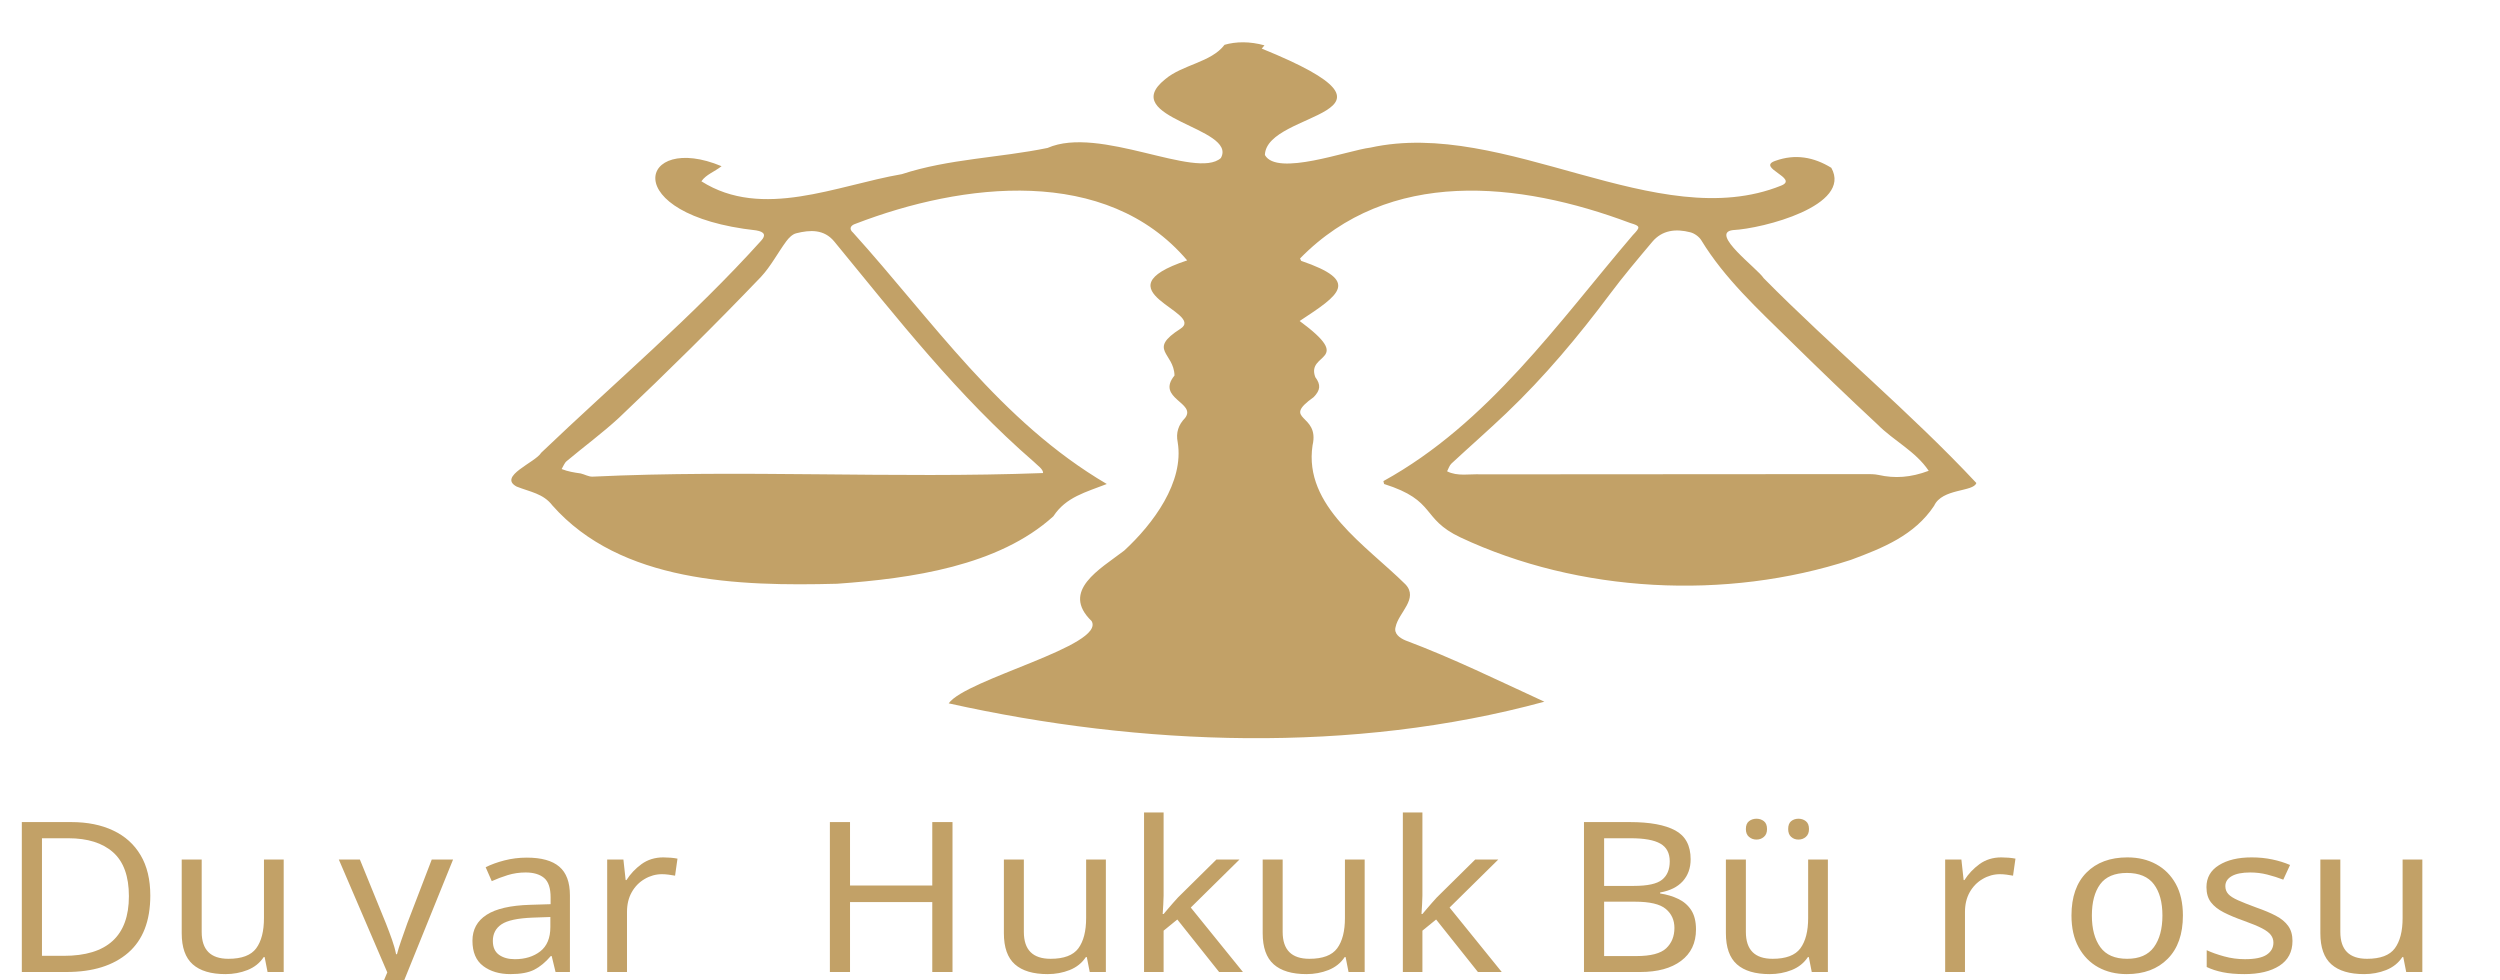
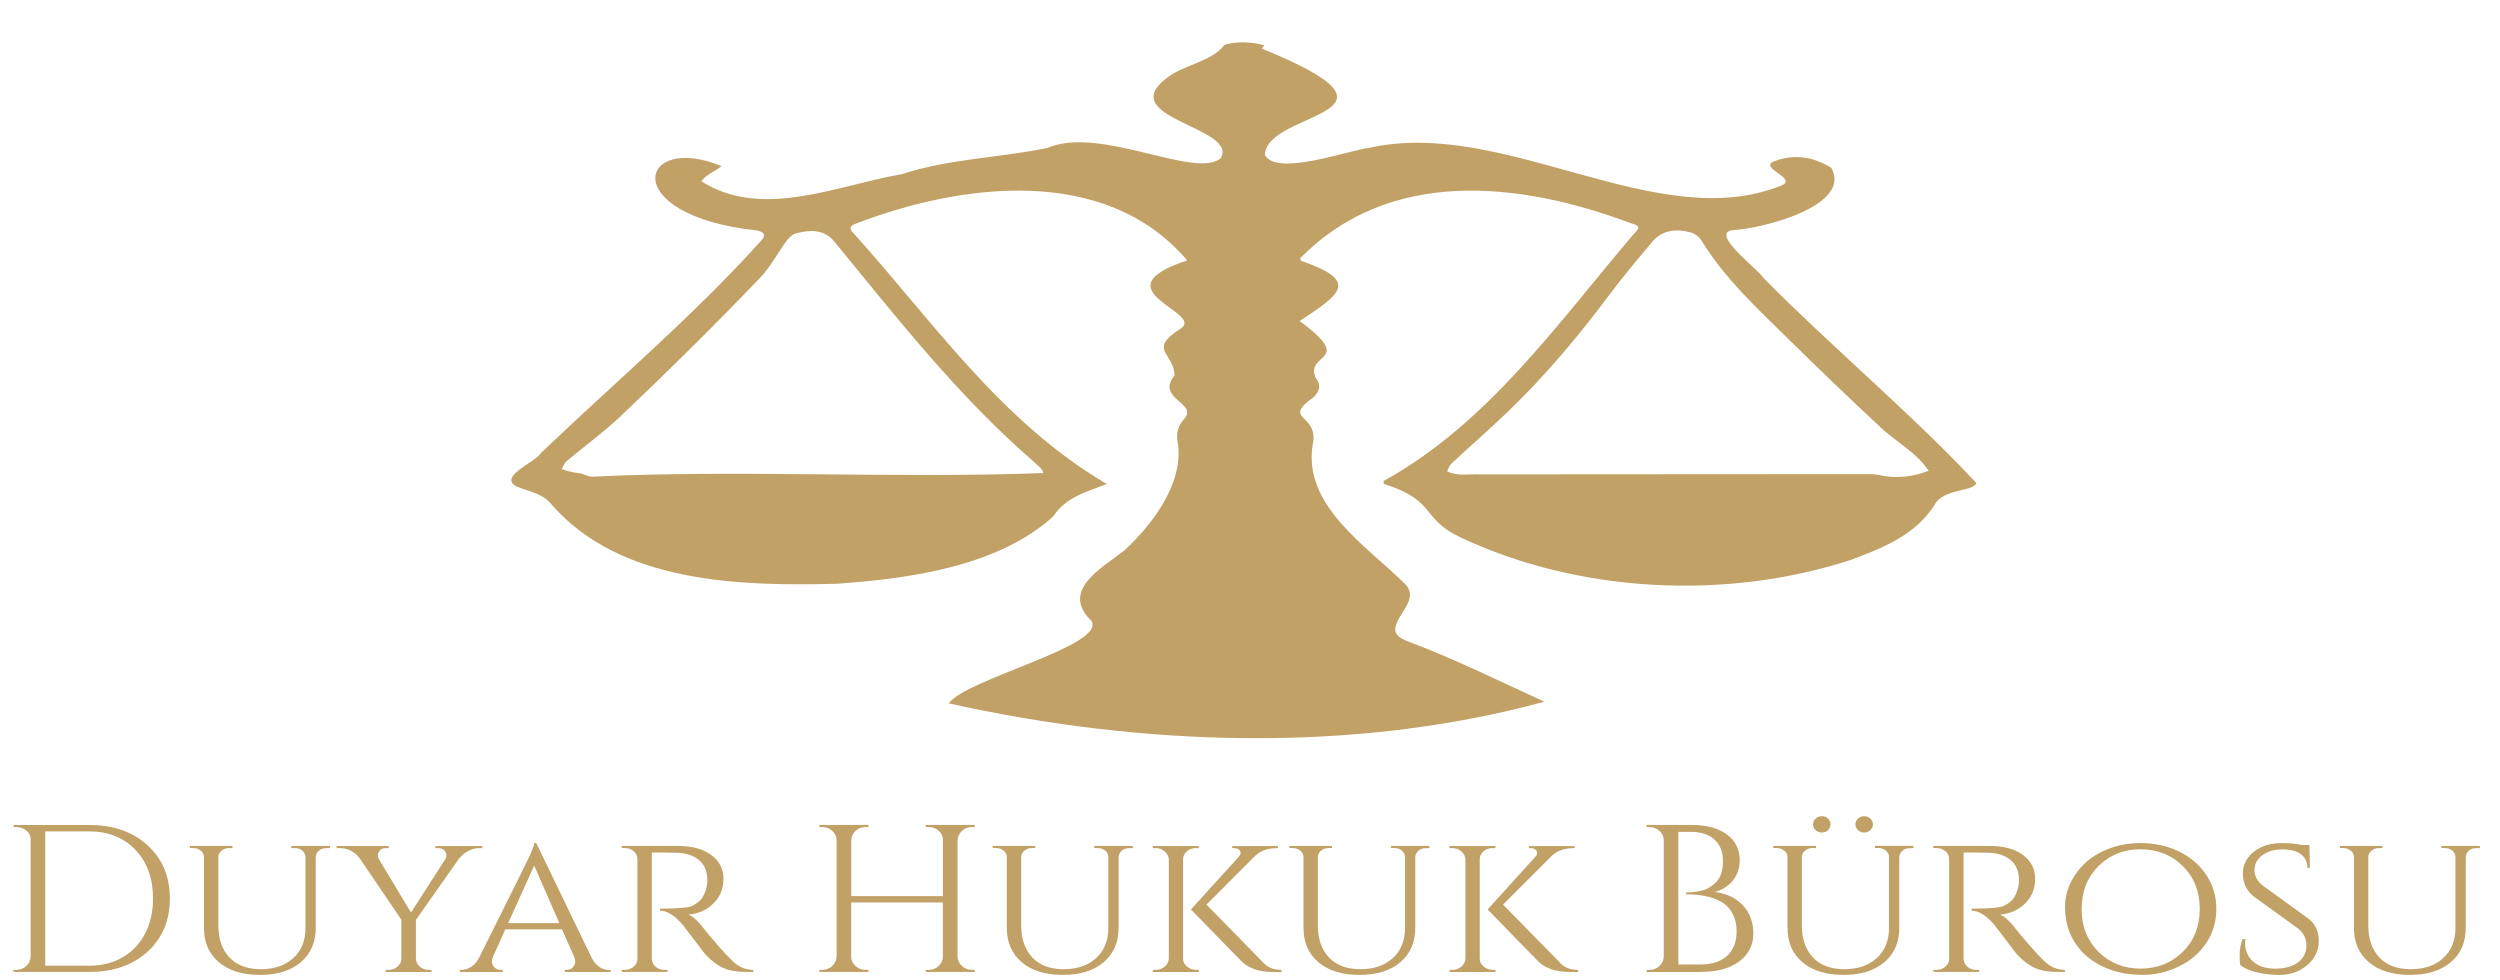
<svg xmlns="http://www.w3.org/2000/svg" id="Layer_1" data-name="Layer 1" viewBox="0 0 500 196">
  <defs>
    <style>
      .cls-1 {
-         font-family: Cinzel-Regular, Cinzel;
-         font-size: 41.99px;
-       }
- 
-       .cls-1, .cls-2 {
        fill: #c2a167;
-       }
- 
-       .cls-3 {
-         letter-spacing: -.03em;
-       }
- 
-       .cls-4 {
-         letter-spacing: -.09em;
-       }
- 
-       .cls-5 {
-         letter-spacing: -.02em;
      }
    </style>
  </defs>
-   <path class="cls-2" d="m237.43,52.07c-16.2-19.05-44.9-15.56-66.28-7.33-1.12.35-1.38,1.07-.53,1.8,15.87,17.57,29.43,37.75,50.74,50.26-4.18,1.64-8.18,2.6-10.69,6.46-11,9.97-28.46,12.44-43.25,13.49-19.79.52-43.29-.22-56.94-15.66-1.82-2.39-4.46-2.7-7.14-3.77-3.84-2.04,3.76-4.83,4.9-6.77,14.73-14.07,30.4-27.33,43.98-42.4,1.03-1.11.69-1.78-.97-2.07-28.1-3.1-23.39-19.74-6.94-12.84-1.45,1.14-3.11,1.67-4.03,3.02,12.17,7.73,27.08.81,40.09-1.43,9.41-3.08,19.54-3.26,29.14-5.24,10.39-4.57,29.74,6.41,34.66,2.02,3.44-6.13-20.86-7.94-11.15-15.75,3.44-2.94,9.22-3.37,11.89-6.9,2.3-.67,5.08-.7,7.98.11-.22.26-.38.46-.54.65,33.37,13.56.89,12.26.63,21.28,2.39,4.35,16.53-.92,21.11-1.48,26.89-5.92,57.41,17.56,82.12,7.61,3.72-1.46-5.09-3.63-1.12-4.97,3.98-1.43,7.69-.74,11.17,1.4,4.26,7.56-13.67,12.16-19.68,12.46-4.8.58,5.01,7.75,6.14,9.6,13.73,13.9,29.51,27.01,42.55,40.98-.56,1.82-6.84,1.03-8.45,4.56-3.92,5.91-10.23,8.43-16.63,10.81-24.98,8.16-54.41,6.64-78.1-4.49-7.99-3.77-4.69-7.34-15.27-10.68-.05-.19-.1-.39-.14-.58,20.94-11.53,34.97-31.72,49.89-49.2,1.52-1.59,1.58-1.8-.53-2.42-22.3-8.37-48.27-11.07-66.03,7.09.07.16.14.32.22.48,11.89,4.07,7.74,6.73-.3,12.03,11.18,8.24,1.24,6.22,3.13,11.23,1.15,1.54,1.01,2.61-.32,3.99-6.66,4.76,1.28,3.2-.23,9.65-1.82,12.17,10.7,19.99,18.58,27.8,2.69,2.86-1.4,5.66-1.97,8.52-.39,1.32.79,2.2,1.99,2.7,9.58,3.6,18.44,7.97,27.76,12.25-38.3,10.44-80.64,8.9-119.13.33,3.46-4.87,31.43-11.53,28.58-16.46-6.26-6.04,1.71-10.4,6.51-14.08,5.81-5.35,12.03-13.72,10.71-21.68-.39-1.92.15-3.49,1.48-4.86,2.34-3.06-5.87-3.88-2.12-8.49-.1-4.59-5.47-5.1,1.18-9.34,5.19-3.3-16.84-7.64,1.35-13.68Zm148.31,42.09c-2.62-3.92-6.96-5.96-10.25-9.28-5.93-5.51-11.76-11.13-17.52-16.79-6.39-6.28-13.04-12.38-17.7-20.02-.43-.71-1.36-1.4-2.2-1.61-2.88-.75-5.63-.46-7.62,1.91-2.9,3.45-5.81,6.89-8.49,10.48-6.3,8.42-13.04,16.49-20.74,23.83-3.57,3.4-7.3,6.66-10.92,10.02-.43.4-.59,1.03-.88,1.56,2.08,1.07,4.51.5,6.8.61,25.64-.02,51.27-.04,76.91-.05.86,0,1.75-.01,2.58.17,3.26.73,6.41.53,10.03-.83Zm-177.13.44c.06-.77-1.18-1.56-1.85-2.25-15.18-13.15-27.35-28.75-39.9-44.04-2.05-2.49-4.83-2.36-7.63-1.65-.76.19-1.48.93-1.97,1.59-1.73,2.35-3.08,4.99-5.06,7.12-9.21,9.62-18.73,19.03-28.44,28.22-3.3,3.04-6.96,5.73-10.42,8.63-.47.39-.68,1.05-1.01,1.59,1.23.49,2.51.7,3.81.88.8.19,1.59.67,2.37.64,29.98-1.43,60.14.41,90.1-.72Z" />
-   <text class="cls-1" transform="translate(0 194.4) scale(1.07 1)">
-     <tspan x="0" y="0">Du</tspan>
-     <tspan class="cls-4" x="63.28" y="0">y</tspan>
-     <tspan x="86.37" y="0">ar </tspan>
-     <tspan class="cls-5" x="151.04" y="0">H</tspan>
-     <tspan x="184.33" y="0">ukuk Bü</tspan>
-     <tspan class="cls-3" x="360.02" y="0">r</tspan>
-     <tspan x="384.88" y="0">osu</tspan>
-   </text>
+   <path class="cls-1" d="m237.43,52.07c-16.2-19.05-44.9-15.56-66.28-7.33-1.12.35-1.38,1.07-.53,1.8,15.87,17.57,29.43,37.75,50.74,50.26-4.18,1.64-8.18,2.6-10.69,6.46-11,9.97-28.46,12.44-43.25,13.49-19.79.52-43.29-.22-56.94-15.66-1.82-2.39-4.46-2.7-7.14-3.77-3.84-2.04,3.76-4.83,4.9-6.77,14.73-14.07,30.4-27.33,43.98-42.4,1.03-1.11.69-1.78-.97-2.07-28.1-3.1-23.39-19.74-6.94-12.84-1.45,1.14-3.11,1.67-4.03,3.02,12.17,7.73,27.08.81,40.09-1.43,9.41-3.08,19.54-3.26,29.14-5.24,10.39-4.57,29.74,6.41,34.66,2.02,3.44-6.13-20.86-7.94-11.15-15.75,3.44-2.94,9.22-3.37,11.89-6.9,2.3-.67,5.08-.7,7.98.11-.22.26-.38.46-.54.65,33.37,13.56.89,12.26.63,21.28,2.39,4.35,16.53-.92,21.11-1.48,26.89-5.92,57.41,17.56,82.12,7.61,3.72-1.46-5.09-3.63-1.12-4.97,3.98-1.43,7.69-.74,11.17,1.4,4.26,7.56-13.67,12.16-19.68,12.46-4.8.58,5.01,7.75,6.14,9.6,13.73,13.9,29.51,27.01,42.55,40.98-.56,1.82-6.84,1.03-8.45,4.56-3.92,5.91-10.23,8.43-16.63,10.81-24.98,8.16-54.41,6.64-78.1-4.49-7.99-3.77-4.69-7.34-15.27-10.68-.05-.19-.1-.39-.14-.58,20.94-11.53,34.97-31.72,49.89-49.2,1.52-1.59,1.58-1.8-.53-2.42-22.3-8.37-48.27-11.07-66.03,7.09.07.16.14.32.22.48,11.89,4.07,7.74,6.73-.3,12.03,11.18,8.24,1.24,6.22,3.13,11.23,1.15,1.54,1.01,2.61-.32,3.99-6.66,4.76,1.28,3.2-.23,9.65-1.82,12.17,10.7,19.99,18.58,27.8,2.69,2.86-1.4,5.66-1.97,8.52-.39,1.32.79,2.2,1.99,2.7,9.58,3.6,18.44,7.97,27.76,12.25-38.3,10.44-80.64,8.9-119.13.33,3.46-4.87,31.43-11.53,28.58-16.46-6.26-6.04,1.71-10.4,6.51-14.08,5.81-5.35,12.03-13.72,10.71-21.68-.39-1.92.15-3.49,1.48-4.86,2.34-3.06-5.87-3.88-2.12-8.49-.1-4.59-5.47-5.1,1.18-9.34,5.19-3.3-16.84-7.64,1.35-13.68Zm148.31,42.09c-2.62-3.92-6.96-5.96-10.25-9.28-5.93-5.51-11.76-11.13-17.52-16.79-6.39-6.28-13.04-12.38-17.7-20.02-.43-.71-1.36-1.4-2.2-1.61-2.88-.75-5.63-.46-7.62,1.91-2.9,3.45-5.81,6.89-8.49,10.48-6.3,8.42-13.04,16.49-20.74,23.83-3.57,3.4-7.3,6.66-10.92,10.02-.43.4-.59,1.03-.88,1.56,2.08,1.07,4.51.5,6.8.61,25.64-.02,51.27-.04,76.91-.05.86,0,1.75-.01,2.58.17,3.26.73,6.41.53,10.03-.83Zm-177.13.44c.06-.77-1.18-1.56-1.85-2.25-15.18-13.15-27.35-28.75-39.9-44.04-2.05-2.49-4.83-2.36-7.63-1.65-.76.19-1.48.93-1.97,1.59-1.73,2.35-3.08,4.99-5.06,7.12-9.21,9.62-18.73,19.03-28.44,28.22-3.3,3.04-6.96,5.73-10.42,8.63-.47.39-.68,1.05-1.01,1.59,1.23.49,2.51.7,3.81.88.8.19,1.59.67,2.37.64,29.98-1.43,60.14.41,90.1-.72Z" />
+   <g>
+     <path class="cls-1" d="m29.51,169.06c2.97,2.7,4.46,6.25,4.46,10.64s-1.49,7.94-4.46,10.64c-2.97,2.7-6.85,4.05-11.63,4.05H2.69v-.42h.58c.78,0,1.44-.26,1.99-.78.55-.52.84-1.14.87-1.87v-23.51c0-.67-.29-1.24-.87-1.7-.58-.46-1.25-.69-1.99-.69h-.54l-.04-.42h15.19c4.78,0,8.66,1.35,11.63,4.05Zm-20.46-2.79v26.87h8.83c2.51,0,4.73-.56,6.65-1.68,1.93-1.12,3.42-2.69,4.48-4.72,1.06-2.03,1.59-4.37,1.59-7.03,0-4.03-1.17-7.28-3.52-9.74-2.35-2.46-5.42-3.69-9.21-3.69h-8.83Z" />
+     <path class="cls-1" d="m65.97,169.62h-.67c-.81,0-1.42.29-1.84.88-.18.25-.28.55-.31.88v14.15c0,2.91-.99,5.21-2.98,6.91-1.99,1.69-4.71,2.54-8.18,2.54s-6.2-.84-8.2-2.52c-2-1.68-3-3.97-3-6.89v-14.15c0-.5-.21-.93-.63-1.28-.42-.35-.93-.53-1.52-.53h-.67v-.42h8.52v.42h-.67c-.6,0-1.11.18-1.52.53-.42.35-.63.78-.63,1.28v13.65c0,2.71.74,4.86,2.22,6.42,1.48,1.57,3.57,2.35,6.27,2.35s4.87-.74,6.5-2.23c1.63-1.48,2.44-3.51,2.44-6.09v-14.11c-.03-.53-.25-.97-.65-1.3s-.9-.5-1.5-.5h-.67v-.42h7.71v.42Z" />
+     <path class="cls-1" d="m96.44,169.62h-.54c-.81,0-1.58.2-2.31.61-.73.41-1.34.92-1.81,1.53l-8.6,12.22v7.73c0,.62.25,1.15.76,1.6.51.45,1.12.67,1.84.67h.54v.42h-9.19v-.42h.54c.72,0,1.33-.22,1.84-.67.51-.45.76-.98.76-1.6v-7.77l-8.29-12.22c-1.02-1.4-2.39-2.1-4.12-2.1h-.54v-.42h10.4v.42h-.54c-.57,0-.98.17-1.23.5-.25.34-.38.62-.38.86s.03.46.09.65l6.54,10.88,6.95-10.83c.09-.22.13-.45.13-.69s-.13-.53-.38-.86c-.25-.34-.68-.5-1.28-.5h-.54v-.42h9.37v.42Z" />
+     <path class="cls-1" d="m121.76,193.98h.36v.42h-9.19v-.42h.36c.57,0,1-.18,1.3-.55.3-.36.45-.71.45-1.03s-.06-.64-.18-.95l-2.46-5.58h-11.34l-2.46,5.46c-.15.36-.22.71-.22,1.03s.15.67.45,1.05c.3.38.75.57,1.34.57h.36v.42h-8.56v-.42h.36c.63,0,1.26-.2,1.9-.61.64-.41,1.17-1.01,1.59-1.83,6.54-13.1,9.95-19.96,10.22-20.58.51-1.18.78-1.96.81-2.35h.4l11.07,22.93c.87,1.62,2.02,2.44,3.45,2.44Zm-20.12-9.36h10.22l-5.02-11.51-5.2,11.51Z" />
+     <path class="cls-1" d="m132.74,170.5h-2.38v21.21c.03.87.45,1.53,1.25,1.97.39.2.82.29,1.3.29h.58l.04.42h-9.19v-.42h.63c.69,0,1.28-.22,1.77-.65.49-.43.74-.96.74-1.58v-19.95c0-.62-.25-1.13-.74-1.55-.49-.42-1.08-.63-1.77-.63h-.63v-.42h11.25c2.81,0,5.03.6,6.66,1.81,1.63,1.2,2.44,2.79,2.44,4.75s-.66,3.6-1.97,4.91c-1.31,1.32-2.99,2.07-5.02,2.27.96.39,2.11,1.48,3.45,3.27-.03,0,.49.62,1.55,1.85,1.06,1.23,1.91,2.19,2.55,2.88.64.69,1.17,1.21,1.59,1.57,1.1.98,2.38,1.47,3.81,1.47v.42h-1.39c-2.36,0-4.21-.43-5.56-1.3-1.02-.64-1.94-1.44-2.78-2.39-.18-.22-.93-1.21-2.26-2.96-1.33-1.75-2.04-2.68-2.13-2.79-1.61-1.88-3.12-2.81-4.53-2.81v-.42c3.5,0,5.6-.17,6.32-.5.99-.48,1.66-.98,2.02-1.51.75-1.12,1.12-2.35,1.12-3.7,0-1.71-.54-3.02-1.61-3.95-1.08-.92-2.52-1.43-4.35-1.51-.81-.03-1.73-.04-2.78-.04Z" />
+     <path class="cls-1" d="m185.71,193.98c.78,0,1.44-.25,1.99-.76.55-.5.84-1.12.87-1.85v-10.88h-18.33v10.83c0,.73.28,1.35.85,1.87.57.52,1.24.78,2.02.78h.58v.42h-9.81v-.42h.58c.78,0,1.44-.26,1.99-.78.55-.52.84-1.14.87-1.87v-23.3c-.03-.73-.32-1.34-.87-1.85-.55-.5-1.22-.76-1.99-.76h-.58v-.42h9.81v.42h-.58c-.78,0-1.44.25-1.99.76-.55.5-.84,1.12-.87,1.85v11.21h18.33v-11.21c-.03-1.01-.51-1.76-1.43-2.27-.45-.22-.93-.34-1.43-.34h-.58v-.42h9.81v.42h-.58c-.78,0-1.44.26-1.99.78-.55.52-.84,1.14-.87,1.87v23.26c.03.73.32,1.35.87,1.87.55.52,1.22.78,1.99.78h.58v.42h-9.81v-.42h.58Z" />
+     <path class="cls-1" d="m226.54,169.62h-.67c-.81,0-1.42.29-1.84.88-.18.25-.28.55-.31.88v14.15c0,2.91-.99,5.21-2.98,6.91-1.99,1.69-4.71,2.54-8.18,2.54s-6.2-.84-8.2-2.52c-2-1.68-3-3.97-3-6.89v-14.15c0-.5-.21-.93-.63-1.28-.42-.35-.93-.53-1.52-.53h-.67v-.42h8.52v.42h-.67c-.6,0-1.11.18-1.52.53-.42.35-.63.78-.63,1.28v13.65c0,2.71.74,4.86,2.22,6.42,1.48,1.57,3.57,2.35,6.27,2.35s4.87-.74,6.5-2.23c1.63-1.48,2.44-3.51,2.44-6.09v-14.11c-.03-.53-.25-.97-.65-1.3s-.9-.5-1.5-.5h-.67v-.42h7.71v.42Z" />
+     <path class="cls-1" d="m239.27,193.98h.49v.42h-9.19v-.42h.54c.72,0,1.33-.22,1.84-.67.51-.45.78-.98.81-1.6v-19.82c-.03-.62-.3-1.15-.81-1.6-.51-.45-1.12-.67-1.84-.67h-.54v-.42h9.19v.42h-.54c-.96,0-1.7.36-2.24,1.09-.24.34-.36.71-.36,1.13v19.9c0,.62.26,1.14.78,1.58.52.43,1.14.65,1.86.65Zm17.03.42h-1.66c-2.93,0-5.12-.8-6.59-2.39l-9.86-10.12,9.64-10.62c.33-.39.38-.76.16-1.11-.22-.35-.6-.53-1.14-.53h-.4v-.42h9.14v.42h-.18c-1.82,0-3.27.5-4.35,1.51l-9.77,9.78,11.11,11.34c.54.62,1.09,1.05,1.66,1.3s1.31.39,2.24.42v.42Z" />
+     <path class="cls-1" d="m285.88,169.62h-.67c-.81,0-1.42.29-1.84.88-.18.25-.29.55-.31.88v14.15c0,2.91-.99,5.21-2.98,6.91s-4.71,2.54-8.18,2.54-6.2-.84-8.2-2.52-3-3.97-3-6.89v-14.15c0-.5-.21-.93-.63-1.28-.42-.35-.93-.53-1.52-.53h-.67v-.42h8.51v.42h-.67c-.6,0-1.11.18-1.52.53-.42.35-.63.78-.63,1.28v13.65c0,2.71.74,4.86,2.22,6.42,1.48,1.57,3.57,2.35,6.28,2.35s4.87-.74,6.5-2.23c1.63-1.48,2.44-3.51,2.44-6.09v-14.11c-.03-.53-.25-.97-.65-1.3-.4-.34-.9-.5-1.5-.5h-.67v-.42h7.71v.42Z" />
+     <path class="cls-1" d="m298.6,193.98h.49v.42h-9.19v-.42h.54c.72,0,1.33-.22,1.84-.67.51-.45.78-.98.81-1.6v-19.82c-.03-.62-.3-1.15-.81-1.6-.51-.45-1.12-.67-1.84-.67h-.54v-.42h9.19v.42h-.54c-.96,0-1.7.36-2.24,1.09-.24.34-.36.71-.36,1.13v19.9c0,.62.26,1.14.78,1.58.52.43,1.14.65,1.86.65Zm17.03.42h-1.66c-2.93,0-5.12-.8-6.59-2.39l-9.86-10.12,9.63-10.62c.33-.39.38-.76.16-1.11-.22-.35-.61-.53-1.14-.53h-.4v-.42h9.14v.42h-.18c-1.82,0-3.27.5-4.35,1.51l-9.77,9.78,11.12,11.34c.54.62,1.09,1.05,1.66,1.3.57.25,1.31.39,2.24.42v.42Z" />
+     <path class="cls-1" d="m340.24,194.4h-10.94l.04-.42h.54c.78,0,1.44-.25,1.99-.76s.84-1.12.88-1.85v-23.35c0-.73-.29-1.34-.85-1.85-.57-.5-1.24-.76-2.02-.76h-.54l-.04-.42h8.92c3.08,0,5.47.64,7.17,1.91,1.7,1.27,2.55,2.97,2.55,5.1,0,1.68-.48,3.07-1.43,4.18-.96,1.11-2.12,1.84-3.5,2.2,2.36.34,4.23,1.25,5.6,2.73,1.38,1.48,2.06,3.35,2.06,5.61s-.92,4.09-2.76,5.52-4.4,2.14-7.69,2.14Zm-4.57-1.51h4.48c2.27,0,4.03-.58,5.29-1.74,1.26-1.16,1.88-2.81,1.88-4.93,0-1.2-.22-2.26-.65-3.17-.43-.91-.98-1.63-1.63-2.16-1.73-1.34-4.33-2.02-7.8-2.02h-.04v-.38h.43c.25,0,.62-.03,1.1-.08.48-.06,1.01-.15,1.61-.29.6-.14,1.13-.36,1.61-.67.48-.31.93-.67,1.34-1.09.87-.92,1.3-2.3,1.3-4.14s-.56-3.27-1.68-4.3c-1.12-1.04-2.74-1.55-4.86-1.55h-2.38v26.54Z" />
+     <path class="cls-1" d="m382.68,169.62h-.67c-.81,0-1.42.29-1.84.88-.18.25-.29.55-.31.88v14.15c0,2.91-.99,5.21-2.98,6.91-1.99,1.69-4.71,2.54-8.18,2.54s-6.2-.84-8.2-2.52-3-3.97-3-6.89v-14.15c0-.5-.21-.93-.63-1.28-.42-.35-.93-.53-1.52-.53h-.67v-.42h8.52v.42h-.67c-.6,0-1.11.18-1.53.53-.42.35-.63.78-.63,1.28v13.65c0,2.71.74,4.86,2.22,6.42,1.48,1.57,3.57,2.35,6.27,2.35s4.87-.74,6.5-2.23c1.63-1.48,2.44-3.51,2.44-6.09v-14.11c-.03-.81-.48-1.37-1.34-1.68-.24-.08-.51-.13-.81-.13h-.67v-.42h7.71v.42Zm-17.07-3.59c-.33.32-.74.48-1.23.48s-.91-.16-1.26-.48c-.34-.32-.52-.71-.52-1.15s.17-.83.52-1.16c.34-.32.76-.48,1.26-.48s.9.16,1.23.48c.33.32.49.71.49,1.16s-.16.83-.49,1.15Zm8.45,0c-.34.32-.76.48-1.23.48s-.89-.16-1.23-.48c-.34-.32-.52-.71-.52-1.15s.17-.83.52-1.16c.34-.32.75-.48,1.23-.48s.89.16,1.23.48c.34.32.52.71.52,1.16s-.17.83-.52,1.15Z" />
+     <path class="cls-1" d="m395.09,170.5h-2.38v21.21c.03.87.45,1.53,1.25,1.97.39.2.82.29,1.3.29h.58l.04.42h-9.19v-.42h.63c.69,0,1.28-.22,1.77-.65.49-.43.74-.96.74-1.58v-19.95c0-.62-.25-1.13-.74-1.55-.49-.42-1.08-.63-1.77-.63h-.63v-.42h11.25c2.81,0,5.03.6,6.65,1.81,1.63,1.2,2.44,2.79,2.44,4.75s-.66,3.6-1.97,4.91c-1.31,1.32-2.99,2.07-5.02,2.27.96.39,2.11,1.48,3.45,3.27-.03,0,.48.62,1.54,1.85,1.06,1.23,1.91,2.19,2.55,2.88s1.17,1.21,1.59,1.57c1.11.98,2.38,1.47,3.81,1.47v.42h-1.39c-2.36,0-4.21-.43-5.56-1.3-1.02-.64-1.94-1.44-2.78-2.39-.18-.22-.93-1.21-2.26-2.96-1.33-1.75-2.04-2.68-2.13-2.79-1.61-1.88-3.12-2.81-4.53-2.81v-.42c3.5,0,5.6-.17,6.32-.5.99-.48,1.66-.98,2.02-1.51.75-1.12,1.12-2.35,1.12-3.7,0-1.71-.54-3.02-1.61-3.95-1.07-.92-2.52-1.43-4.35-1.51-.81-.03-1.73-.04-2.78-.04Z" />
+     <path class="cls-1" d="m420.54,170.27c2.3-1.11,4.83-1.66,7.6-1.66s5.29.55,7.6,1.66c2.3,1.11,4.13,2.67,5.49,4.68,1.36,2.02,2.04,4.3,2.04,6.84s-.68,4.83-2.04,6.84c-1.36,2.02-3.19,3.58-5.49,4.68s-4.66,1.66-7.08,1.66-4.55-.32-6.41-.97c-1.85-.64-3.46-1.54-4.82-2.69-1.36-1.15-2.44-2.55-3.23-4.2-.79-1.65-1.19-3.59-1.19-5.82s.68-4.35,2.04-6.36c1.36-2.02,3.19-3.58,5.49-4.68Zm-.83,20.11c2.26,2.23,5.06,3.34,8.4,3.34s6.15-1.11,8.43-3.34c2.27-2.23,3.41-5.09,3.41-8.59s-1.14-6.36-3.41-8.59c-2.27-2.23-5.08-3.34-8.43-3.34s-6.15,1.11-8.4,3.34-3.38,5.09-3.38,8.59,1.13,6.36,3.38,8.59Z" />
+     <path class="cls-1" d="m448.06,193.01c-.09-.34-.13-1.02-.13-2.06s.19-2.08.58-3.15h.54c-.03.25-.04.5-.04.76,0,1.51.53,2.75,1.59,3.72s2.53,1.45,4.41,1.45,3.51-.43,4.62-1.28c1.1-.85,1.66-1.96,1.66-3.32s-.54-2.48-1.61-3.38l-8.96-6.47c-1.43-1.15-2.15-2.69-2.15-4.62,0-1.09.32-2.1.96-3.02s1.54-1.66,2.69-2.2,2.5-.82,4.06-.82,2.93.12,4.12.38h1.48l.09,4.58h-.49c0-1.18-.43-2.08-1.3-2.73-.87-.64-2.11-.97-3.72-.97s-2.94.39-3.99,1.16c-1.04.77-1.57,1.76-1.57,2.98s.58,2.27,1.75,3.17l9.05,6.55c1.37,1.06,2.06,2.55,2.06,4.45s-.77,3.51-2.31,4.83c-1.54,1.32-3.41,1.97-5.62,1.97-1.46,0-2.93-.17-4.39-.5-1.46-.34-2.58-.83-3.36-1.47Z" />
+     <path class="cls-1" d="m495.97,169.62h-.67c-.81,0-1.42.29-1.84.88-.18.25-.29.55-.31.88v14.15c0,2.91-.99,5.21-2.98,6.91-1.99,1.69-4.71,2.54-8.18,2.54s-6.2-.84-8.2-2.52-3-3.97-3-6.89v-14.15c0-.5-.21-.93-.63-1.28-.42-.35-.93-.53-1.52-.53h-.67v-.42h8.52v.42h-.67c-.6,0-1.11.18-1.53.53-.42.35-.63.78-.63,1.28v13.65c0,2.71.74,4.86,2.22,6.42,1.48,1.57,3.57,2.35,6.27,2.35s4.87-.74,6.5-2.23c1.63-1.48,2.44-3.51,2.44-6.09v-14.11c-.03-.53-.25-.97-.65-1.3-.4-.34-.9-.5-1.5-.5h-.67v-.42h7.71v.42Z" />
+   </g>
</svg>
